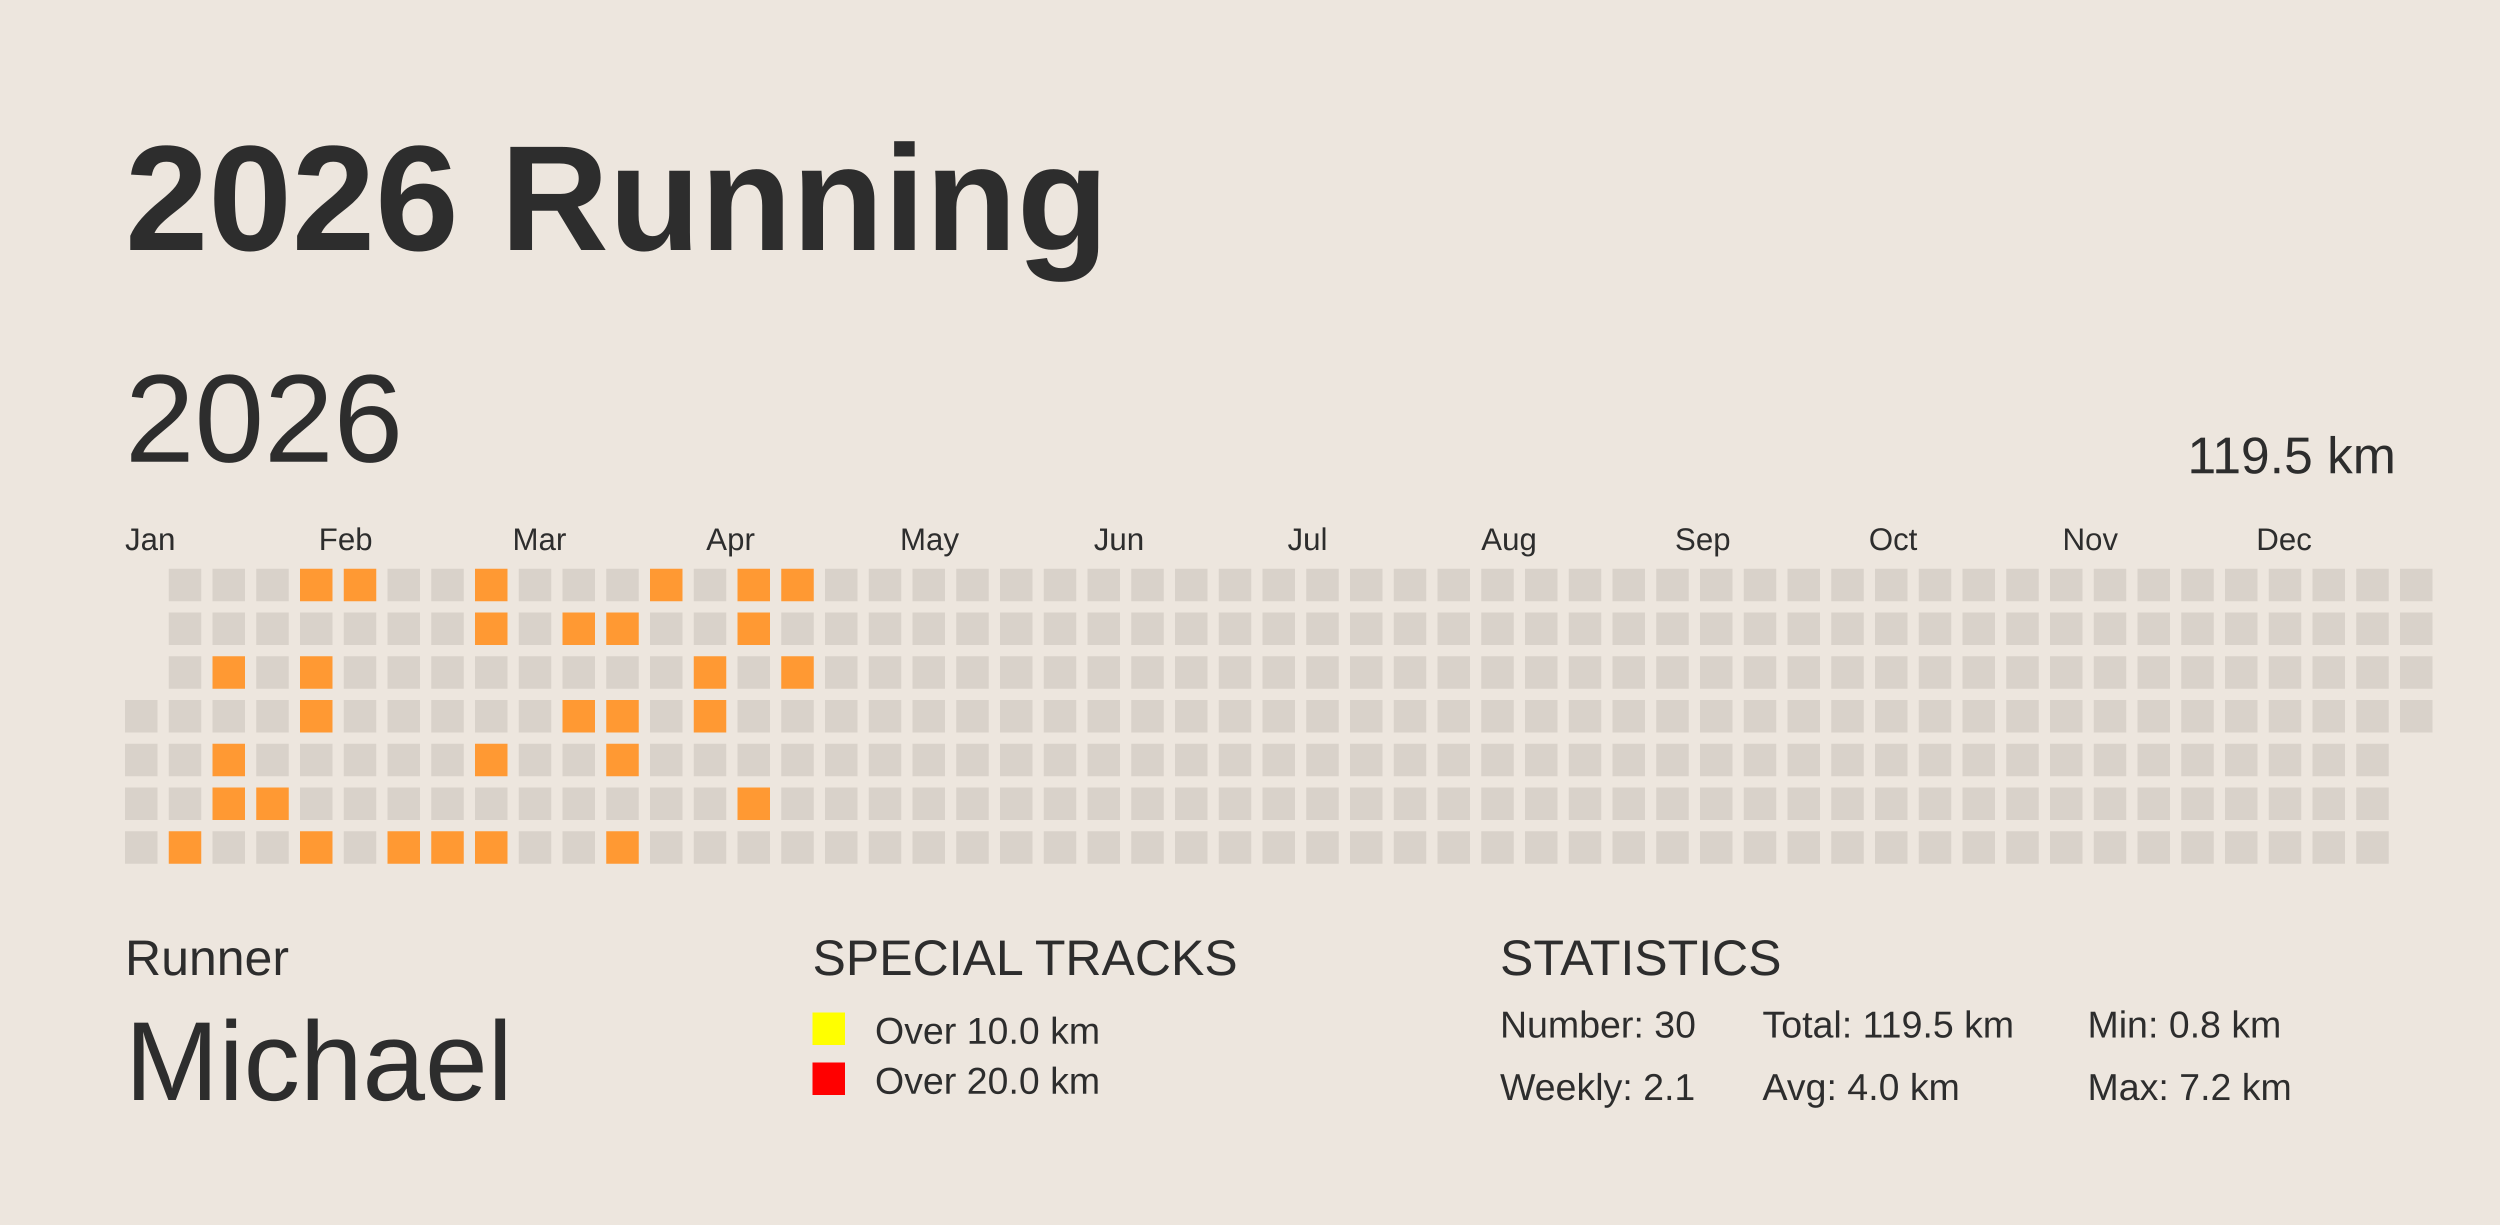
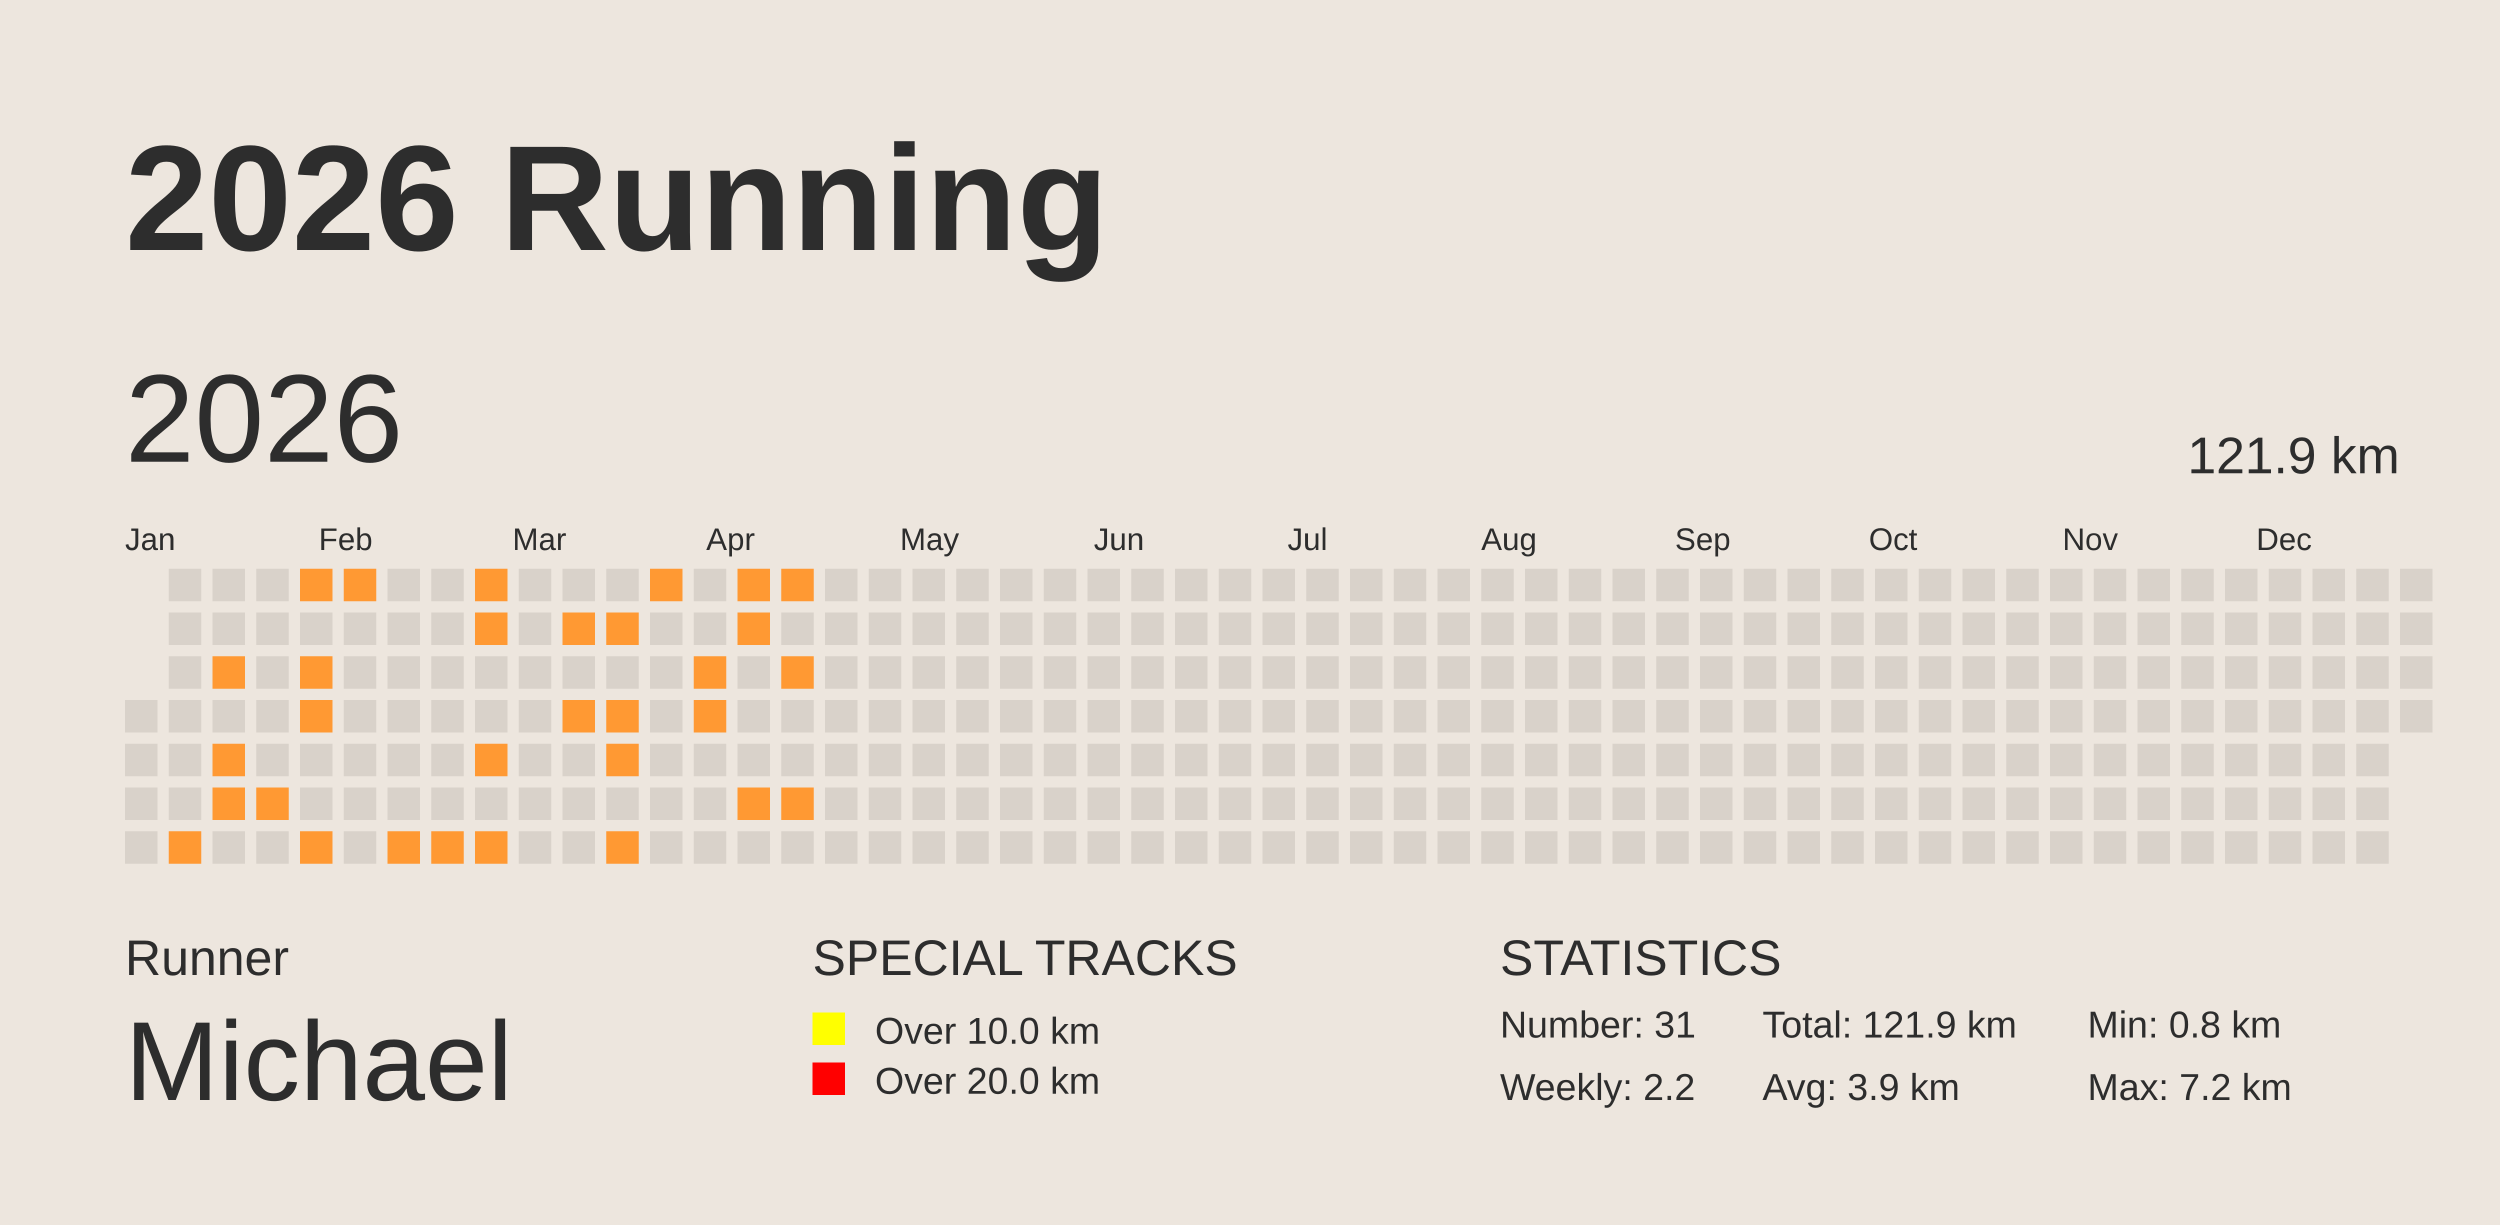
<svg xmlns="http://www.w3.org/2000/svg" baseProfile="full" height="98mm" version="1.1" viewBox="0,0,200,98" width="200mm">
  <defs />
  <rect fill="#EDE6DE" height="98" width="200" x="0" y="0" />
  <text fill="#2D2D2D" style="font-size:12px; font-family:Arial; font-weight:bold;" x="10" y="20">2026 Running</text>
  <text fill="#2D2D2D" style="font-size:4px; font-family:Arial" x="10" y="78">Runner</text>
  <text fill="#2D2D2D" style="font-size:9px; font-family:Arial" x="10" y="88">Michael</text>
  <text fill="#2D2D2D" style="font-size:4px; font-family:Arial" x="65" y="78">SPECIAL TRACKS</text>
  <rect fill="yellow" height="2.6" width="2.6" x="65" y="81" />
  <text fill="#2D2D2D" style="font-size:3px; font-family:Arial" x="70" y="83.5">Over 10.0 km</text>
  <rect fill="red" height="2.6" width="2.6" x="65" y="85" />
  <text fill="#2D2D2D" style="font-size:3px; font-family:Arial" x="70" y="87.5">Over 20.0 km</text>
  <text fill="#2D2D2D" style="font-size:4px; font-family:Arial" x="120" y="78">STATISTICS</text>
-   <text fill="#2D2D2D" style="font-size:3px; font-family:Arial" x="120" y="83">Number: 30</text>
-   <text fill="#2D2D2D" style="font-size:3px; font-family:Arial" x="120" y="88">Weekly: 2.1</text>
-   <text fill="#2D2D2D" style="font-size:3px; font-family:Arial" x="141" y="83">Total: 119.5 km</text>
-   <text fill="#2D2D2D" style="font-size:3px; font-family:Arial" x="141" y="88">Avg: 4.0 km</text>
+   <text fill="#2D2D2D" style="font-size:3px; font-family:Arial" x="120" y="83">Number: 31</text>
+   <text fill="#2D2D2D" style="font-size:3px; font-family:Arial" x="120" y="88">Weekly: 2.2</text>
+   <text fill="#2D2D2D" style="font-size:3px; font-family:Arial" x="141" y="83">Total: 121.9 km</text>
+   <text fill="#2D2D2D" style="font-size:3px; font-family:Arial" x="141" y="88">Avg: 3.9 km</text>
  <text fill="#2D2D2D" style="font-size:3px; font-family:Arial" x="167" y="83">Min: 0.8 km</text>
  <text fill="#2D2D2D" style="font-size:3px; font-family:Arial" x="167" y="88">Max: 7.2 km</text>
  <text dominant-baseline="hanging" fill="#2D2D2D" style="font-size:10.0px; font-family:Arial;" x="10" y="30">2026</text>
-   <text dominant-baseline="hanging" fill="#2D2D2D" style="font-size:4.125px; font-family:Arial;" x="175" y="35">119.5 km</text>
+   <text dominant-baseline="hanging" fill="#2D2D2D" style="font-size:4.125px; font-family:Arial;" x="175" y="35">121.9 km</text>
  <text fill="#2D2D2D" style="font-size:2.5px; font-family:Arial" x="10.0" y="44">Jan</text>
  <text fill="#2D2D2D" style="font-size:2.5px; font-family:Arial" x="25.5" y="44">Feb</text>
  <text fill="#2D2D2D" style="font-size:2.5px; font-family:Arial" x="41.0" y="44">Mar</text>
  <text fill="#2D2D2D" style="font-size:2.5px; font-family:Arial" x="56.5" y="44">Apr</text>
  <text fill="#2D2D2D" style="font-size:2.5px; font-family:Arial" x="72.0" y="44">May</text>
  <text fill="#2D2D2D" style="font-size:2.5px; font-family:Arial" x="87.5" y="44">Jun</text>
  <text fill="#2D2D2D" style="font-size:2.5px; font-family:Arial" x="103.0" y="44">Jul</text>
  <text fill="#2D2D2D" style="font-size:2.5px; font-family:Arial" x="118.5" y="44">Aug</text>
  <text fill="#2D2D2D" style="font-size:2.5px; font-family:Arial" x="134.0" y="44">Sep</text>
  <text fill="#2D2D2D" style="font-size:2.5px; font-family:Arial" x="149.5" y="44">Oct</text>
  <text fill="#2D2D2D" style="font-size:2.5px; font-family:Arial" x="165.0" y="44">Nov</text>
  <text fill="#2D2D2D" style="font-size:2.5px; font-family:Arial" x="180.5" y="44">Dec</text>
  <rect fill="#D9D2CA" height="2.6" width="2.6" x="10.0" y="56.0" />
  <rect fill="#D9D2CA" height="2.6" width="2.6" x="10.0" y="59.5" />
  <rect fill="#D9D2CA" height="2.6" width="2.6" x="10.0" y="63.0" />
  <rect fill="#D9D2CA" height="2.6" width="2.6" x="10.0" y="66.5" />
  <rect fill="#D9D2CA" height="2.6" width="2.6" x="13.5" y="45.5" />
  <rect fill="#D9D2CA" height="2.6" width="2.6" x="13.5" y="49.0" />
  <rect fill="#D9D2CA" height="2.6" width="2.6" x="13.5" y="52.5" />
  <rect fill="#D9D2CA" height="2.6" width="2.6" x="13.5" y="56.0" />
  <rect fill="#D9D2CA" height="2.6" width="2.6" x="13.5" y="59.5" />
  <rect fill="#D9D2CA" height="2.6" width="2.6" x="13.5" y="63.0" />
  <rect fill="#FF9933" height="2.6" width="2.6" x="13.5" y="66.5" />
  <rect fill="#D9D2CA" height="2.6" width="2.6" x="17.0" y="45.5" />
  <rect fill="#D9D2CA" height="2.6" width="2.6" x="17.0" y="49.0" />
  <rect fill="#FF9933" height="2.6" width="2.6" x="17.0" y="52.5" />
  <rect fill="#D9D2CA" height="2.6" width="2.6" x="17.0" y="56.0" />
  <rect fill="#FF9933" height="2.6" width="2.6" x="17.0" y="59.5" />
  <rect fill="#FF9933" height="2.6" width="2.6" x="17.0" y="63.0" />
  <rect fill="#D9D2CA" height="2.6" width="2.6" x="17.0" y="66.5" />
  <rect fill="#D9D2CA" height="2.6" width="2.6" x="20.5" y="45.5" />
  <rect fill="#D9D2CA" height="2.6" width="2.6" x="20.5" y="49.0" />
  <rect fill="#D9D2CA" height="2.6" width="2.6" x="20.5" y="52.5" />
  <rect fill="#D9D2CA" height="2.6" width="2.6" x="20.5" y="56.0" />
  <rect fill="#D9D2CA" height="2.6" width="2.6" x="20.5" y="59.5" />
  <rect fill="#FF9933" height="2.6" width="2.6" x="20.5" y="63.0" />
  <rect fill="#D9D2CA" height="2.6" width="2.6" x="20.5" y="66.5" />
  <rect fill="#FF9933" height="2.6" width="2.6" x="24.0" y="45.5" />
  <rect fill="#D9D2CA" height="2.6" width="2.6" x="24.0" y="49.0" />
  <rect fill="#FF9933" height="2.6" width="2.6" x="24.0" y="52.5" />
  <rect fill="#FF9933" height="2.6" width="2.6" x="24.0" y="56.0" />
  <rect fill="#D9D2CA" height="2.6" width="2.6" x="24.0" y="59.5" />
  <rect fill="#D9D2CA" height="2.6" width="2.6" x="24.0" y="63.0" />
  <rect fill="#FF9933" height="2.6" width="2.6" x="24.0" y="66.5" />
  <rect fill="#FF9933" height="2.6" width="2.6" x="27.5" y="45.5" />
  <rect fill="#D9D2CA" height="2.6" width="2.6" x="27.5" y="49.0" />
  <rect fill="#D9D2CA" height="2.6" width="2.6" x="27.5" y="52.5" />
  <rect fill="#D9D2CA" height="2.6" width="2.6" x="27.5" y="56.0" />
  <rect fill="#D9D2CA" height="2.6" width="2.6" x="27.5" y="59.5" />
  <rect fill="#D9D2CA" height="2.6" width="2.6" x="27.5" y="63.0" />
  <rect fill="#D9D2CA" height="2.6" width="2.6" x="27.5" y="66.5" />
  <rect fill="#D9D2CA" height="2.6" width="2.6" x="31.0" y="45.5" />
  <rect fill="#D9D2CA" height="2.6" width="2.6" x="31.0" y="49.0" />
  <rect fill="#D9D2CA" height="2.6" width="2.6" x="31.0" y="52.5" />
  <rect fill="#D9D2CA" height="2.6" width="2.6" x="31.0" y="56.0" />
  <rect fill="#D9D2CA" height="2.6" width="2.6" x="31.0" y="59.5" />
  <rect fill="#D9D2CA" height="2.6" width="2.6" x="31.0" y="63.0" />
  <rect fill="#FF9933" height="2.6" width="2.6" x="31.0" y="66.5" />
  <rect fill="#D9D2CA" height="2.6" width="2.6" x="34.5" y="45.5" />
  <rect fill="#D9D2CA" height="2.6" width="2.6" x="34.5" y="49.0" />
  <rect fill="#D9D2CA" height="2.6" width="2.6" x="34.5" y="52.5" />
  <rect fill="#D9D2CA" height="2.6" width="2.6" x="34.5" y="56.0" />
  <rect fill="#D9D2CA" height="2.6" width="2.6" x="34.5" y="59.5" />
  <rect fill="#D9D2CA" height="2.6" width="2.6" x="34.5" y="63.0" />
  <rect fill="#FF9933" height="2.6" width="2.6" x="34.5" y="66.5" />
  <rect fill="#FF9933" height="2.6" width="2.6" x="38.0" y="45.5" />
  <rect fill="#FF9933" height="2.6" width="2.6" x="38.0" y="49.0" />
  <rect fill="#D9D2CA" height="2.6" width="2.6" x="38.0" y="52.5" />
  <rect fill="#D9D2CA" height="2.6" width="2.6" x="38.0" y="56.0" />
  <rect fill="#FF9933" height="2.6" width="2.6" x="38.0" y="59.5" />
  <rect fill="#D9D2CA" height="2.6" width="2.6" x="38.0" y="63.0" />
  <rect fill="#FF9933" height="2.6" width="2.6" x="38.0" y="66.5" />
  <rect fill="#D9D2CA" height="2.6" width="2.6" x="41.5" y="45.5" />
  <rect fill="#D9D2CA" height="2.6" width="2.6" x="41.5" y="49.0" />
  <rect fill="#D9D2CA" height="2.6" width="2.6" x="41.5" y="52.5" />
  <rect fill="#D9D2CA" height="2.6" width="2.6" x="41.5" y="56.0" />
  <rect fill="#D9D2CA" height="2.6" width="2.6" x="41.5" y="59.5" />
  <rect fill="#D9D2CA" height="2.6" width="2.6" x="41.5" y="63.0" />
  <rect fill="#D9D2CA" height="2.6" width="2.6" x="41.5" y="66.5" />
  <rect fill="#D9D2CA" height="2.6" width="2.6" x="45.0" y="45.5" />
  <rect fill="#FF9933" height="2.6" width="2.6" x="45.0" y="49.0" />
  <rect fill="#D9D2CA" height="2.6" width="2.6" x="45.0" y="52.5" />
  <rect fill="#FF9933" height="2.6" width="2.6" x="45.0" y="56.0" />
  <rect fill="#D9D2CA" height="2.6" width="2.6" x="45.0" y="59.5" />
  <rect fill="#D9D2CA" height="2.6" width="2.6" x="45.0" y="63.0" />
  <rect fill="#D9D2CA" height="2.6" width="2.6" x="45.0" y="66.5" />
  <rect fill="#D9D2CA" height="2.6" width="2.6" x="48.5" y="45.5" />
  <rect fill="#FF9933" height="2.6" width="2.6" x="48.5" y="49.0" />
  <rect fill="#D9D2CA" height="2.6" width="2.6" x="48.5" y="52.5" />
  <rect fill="#FF9933" height="2.6" width="2.6" x="48.5" y="56.0" />
  <rect fill="#FF9933" height="2.6" width="2.6" x="48.5" y="59.5" />
  <rect fill="#D9D2CA" height="2.6" width="2.6" x="48.5" y="63.0" />
  <rect fill="#FF9933" height="2.6" width="2.6" x="48.5" y="66.5" />
  <rect fill="#FF9933" height="2.6" width="2.6" x="52.0" y="45.5" />
  <rect fill="#D9D2CA" height="2.6" width="2.6" x="52.0" y="49.0" />
  <rect fill="#D9D2CA" height="2.6" width="2.6" x="52.0" y="52.5" />
  <rect fill="#D9D2CA" height="2.6" width="2.6" x="52.0" y="56.0" />
  <rect fill="#D9D2CA" height="2.6" width="2.6" x="52.0" y="59.5" />
  <rect fill="#D9D2CA" height="2.6" width="2.6" x="52.0" y="63.0" />
  <rect fill="#D9D2CA" height="2.6" width="2.6" x="52.0" y="66.5" />
  <rect fill="#D9D2CA" height="2.6" width="2.6" x="55.5" y="45.5" />
  <rect fill="#D9D2CA" height="2.6" width="2.6" x="55.5" y="49.0" />
  <rect fill="#FF9933" height="2.6" width="2.6" x="55.5" y="52.5" />
  <rect fill="#FF9933" height="2.6" width="2.6" x="55.5" y="56.0" />
  <rect fill="#D9D2CA" height="2.6" width="2.6" x="55.5" y="59.5" />
  <rect fill="#D9D2CA" height="2.6" width="2.6" x="55.5" y="63.0" />
  <rect fill="#D9D2CA" height="2.6" width="2.6" x="55.5" y="66.5" />
  <rect fill="#FF9933" height="2.6" width="2.6" x="59.0" y="45.5" />
  <rect fill="#FF9933" height="2.6" width="2.6" x="59.0" y="49.0" />
  <rect fill="#D9D2CA" height="2.6" width="2.6" x="59.0" y="52.5" />
  <rect fill="#D9D2CA" height="2.6" width="2.6" x="59.0" y="56.0" />
  <rect fill="#D9D2CA" height="2.6" width="2.6" x="59.0" y="59.5" />
  <rect fill="#FF9933" height="2.6" width="2.6" x="59.0" y="63.0" />
  <rect fill="#D9D2CA" height="2.6" width="2.6" x="59.0" y="66.5" />
  <rect fill="#FF9933" height="2.6" width="2.6" x="62.5" y="45.5" />
  <rect fill="#D9D2CA" height="2.6" width="2.6" x="62.5" y="49.0" />
  <rect fill="#FF9933" height="2.6" width="2.6" x="62.5" y="52.5" />
  <rect fill="#D9D2CA" height="2.6" width="2.6" x="62.5" y="56.0" />
  <rect fill="#D9D2CA" height="2.6" width="2.6" x="62.5" y="59.5" />
-   <rect fill="#D9D2CA" height="2.6" width="2.6" x="62.5" y="63.0" />
+   <rect fill="#FF9933" height="2.6" width="2.6" x="62.5" y="63.0" />
  <rect fill="#D9D2CA" height="2.6" width="2.6" x="62.5" y="66.5" />
  <rect fill="#D9D2CA" height="2.6" width="2.6" x="66.0" y="45.5" />
  <rect fill="#D9D2CA" height="2.6" width="2.6" x="66.0" y="49.0" />
  <rect fill="#D9D2CA" height="2.6" width="2.6" x="66.0" y="52.5" />
  <rect fill="#D9D2CA" height="2.6" width="2.6" x="66.0" y="56.0" />
  <rect fill="#D9D2CA" height="2.6" width="2.6" x="66.0" y="59.5" />
  <rect fill="#D9D2CA" height="2.6" width="2.6" x="66.0" y="63.0" />
  <rect fill="#D9D2CA" height="2.6" width="2.6" x="66.0" y="66.5" />
  <rect fill="#D9D2CA" height="2.6" width="2.6" x="69.5" y="45.5" />
  <rect fill="#D9D2CA" height="2.6" width="2.6" x="69.5" y="49.0" />
  <rect fill="#D9D2CA" height="2.6" width="2.6" x="69.5" y="52.5" />
  <rect fill="#D9D2CA" height="2.6" width="2.6" x="69.5" y="56.0" />
  <rect fill="#D9D2CA" height="2.6" width="2.6" x="69.5" y="59.5" />
  <rect fill="#D9D2CA" height="2.6" width="2.6" x="69.5" y="63.0" />
  <rect fill="#D9D2CA" height="2.6" width="2.6" x="69.5" y="66.5" />
  <rect fill="#D9D2CA" height="2.6" width="2.6" x="73.0" y="45.5" />
  <rect fill="#D9D2CA" height="2.6" width="2.6" x="73.0" y="49.0" />
  <rect fill="#D9D2CA" height="2.6" width="2.6" x="73.0" y="52.5" />
  <rect fill="#D9D2CA" height="2.6" width="2.6" x="73.0" y="56.0" />
  <rect fill="#D9D2CA" height="2.6" width="2.6" x="73.0" y="59.5" />
  <rect fill="#D9D2CA" height="2.6" width="2.6" x="73.0" y="63.0" />
  <rect fill="#D9D2CA" height="2.6" width="2.6" x="73.0" y="66.5" />
  <rect fill="#D9D2CA" height="2.6" width="2.6" x="76.5" y="45.5" />
  <rect fill="#D9D2CA" height="2.6" width="2.6" x="76.5" y="49.0" />
  <rect fill="#D9D2CA" height="2.6" width="2.6" x="76.5" y="52.5" />
  <rect fill="#D9D2CA" height="2.6" width="2.6" x="76.5" y="56.0" />
  <rect fill="#D9D2CA" height="2.6" width="2.6" x="76.5" y="59.5" />
  <rect fill="#D9D2CA" height="2.6" width="2.6" x="76.5" y="63.0" />
  <rect fill="#D9D2CA" height="2.6" width="2.6" x="76.5" y="66.5" />
  <rect fill="#D9D2CA" height="2.6" width="2.6" x="80.0" y="45.5" />
  <rect fill="#D9D2CA" height="2.6" width="2.6" x="80.0" y="49.0" />
  <rect fill="#D9D2CA" height="2.6" width="2.6" x="80.0" y="52.5" />
  <rect fill="#D9D2CA" height="2.6" width="2.6" x="80.0" y="56.0" />
  <rect fill="#D9D2CA" height="2.6" width="2.6" x="80.0" y="59.5" />
  <rect fill="#D9D2CA" height="2.6" width="2.6" x="80.0" y="63.0" />
  <rect fill="#D9D2CA" height="2.6" width="2.6" x="80.0" y="66.5" />
  <rect fill="#D9D2CA" height="2.6" width="2.6" x="83.5" y="45.5" />
  <rect fill="#D9D2CA" height="2.6" width="2.6" x="83.5" y="49.0" />
  <rect fill="#D9D2CA" height="2.6" width="2.6" x="83.5" y="52.5" />
  <rect fill="#D9D2CA" height="2.6" width="2.6" x="83.5" y="56.0" />
  <rect fill="#D9D2CA" height="2.6" width="2.6" x="83.5" y="59.5" />
  <rect fill="#D9D2CA" height="2.6" width="2.6" x="83.5" y="63.0" />
  <rect fill="#D9D2CA" height="2.6" width="2.6" x="83.5" y="66.5" />
  <rect fill="#D9D2CA" height="2.6" width="2.6" x="87.0" y="45.5" />
  <rect fill="#D9D2CA" height="2.6" width="2.6" x="87.0" y="49.0" />
  <rect fill="#D9D2CA" height="2.6" width="2.6" x="87.0" y="52.5" />
  <rect fill="#D9D2CA" height="2.6" width="2.6" x="87.0" y="56.0" />
  <rect fill="#D9D2CA" height="2.6" width="2.6" x="87.0" y="59.5" />
  <rect fill="#D9D2CA" height="2.6" width="2.6" x="87.0" y="63.0" />
  <rect fill="#D9D2CA" height="2.6" width="2.6" x="87.0" y="66.5" />
  <rect fill="#D9D2CA" height="2.6" width="2.6" x="90.5" y="45.5" />
  <rect fill="#D9D2CA" height="2.6" width="2.6" x="90.5" y="49.0" />
  <rect fill="#D9D2CA" height="2.6" width="2.6" x="90.5" y="52.5" />
  <rect fill="#D9D2CA" height="2.6" width="2.6" x="90.5" y="56.0" />
  <rect fill="#D9D2CA" height="2.6" width="2.6" x="90.5" y="59.5" />
  <rect fill="#D9D2CA" height="2.6" width="2.6" x="90.5" y="63.0" />
  <rect fill="#D9D2CA" height="2.6" width="2.6" x="90.5" y="66.5" />
  <rect fill="#D9D2CA" height="2.6" width="2.6" x="94.0" y="45.5" />
  <rect fill="#D9D2CA" height="2.6" width="2.6" x="94.0" y="49.0" />
  <rect fill="#D9D2CA" height="2.6" width="2.6" x="94.0" y="52.5" />
  <rect fill="#D9D2CA" height="2.6" width="2.6" x="94.0" y="56.0" />
  <rect fill="#D9D2CA" height="2.6" width="2.6" x="94.0" y="59.5" />
  <rect fill="#D9D2CA" height="2.6" width="2.6" x="94.0" y="63.0" />
  <rect fill="#D9D2CA" height="2.6" width="2.6" x="94.0" y="66.5" />
  <rect fill="#D9D2CA" height="2.6" width="2.6" x="97.5" y="45.5" />
  <rect fill="#D9D2CA" height="2.6" width="2.6" x="97.5" y="49.0" />
  <rect fill="#D9D2CA" height="2.6" width="2.6" x="97.5" y="52.5" />
  <rect fill="#D9D2CA" height="2.6" width="2.6" x="97.5" y="56.0" />
  <rect fill="#D9D2CA" height="2.6" width="2.6" x="97.5" y="59.5" />
  <rect fill="#D9D2CA" height="2.6" width="2.6" x="97.5" y="63.0" />
  <rect fill="#D9D2CA" height="2.6" width="2.6" x="97.5" y="66.5" />
  <rect fill="#D9D2CA" height="2.6" width="2.6" x="101.0" y="45.5" />
  <rect fill="#D9D2CA" height="2.6" width="2.6" x="101.0" y="49.0" />
  <rect fill="#D9D2CA" height="2.6" width="2.6" x="101.0" y="52.5" />
  <rect fill="#D9D2CA" height="2.6" width="2.6" x="101.0" y="56.0" />
  <rect fill="#D9D2CA" height="2.6" width="2.6" x="101.0" y="59.5" />
  <rect fill="#D9D2CA" height="2.6" width="2.6" x="101.0" y="63.0" />
  <rect fill="#D9D2CA" height="2.6" width="2.6" x="101.0" y="66.5" />
  <rect fill="#D9D2CA" height="2.6" width="2.6" x="104.5" y="45.5" />
  <rect fill="#D9D2CA" height="2.6" width="2.6" x="104.5" y="49.0" />
  <rect fill="#D9D2CA" height="2.6" width="2.6" x="104.5" y="52.5" />
  <rect fill="#D9D2CA" height="2.6" width="2.6" x="104.5" y="56.0" />
  <rect fill="#D9D2CA" height="2.6" width="2.6" x="104.5" y="59.5" />
  <rect fill="#D9D2CA" height="2.6" width="2.6" x="104.5" y="63.0" />
  <rect fill="#D9D2CA" height="2.6" width="2.6" x="104.5" y="66.5" />
  <rect fill="#D9D2CA" height="2.6" width="2.6" x="108.0" y="45.5" />
  <rect fill="#D9D2CA" height="2.6" width="2.6" x="108.0" y="49.0" />
  <rect fill="#D9D2CA" height="2.6" width="2.6" x="108.0" y="52.5" />
  <rect fill="#D9D2CA" height="2.6" width="2.6" x="108.0" y="56.0" />
  <rect fill="#D9D2CA" height="2.6" width="2.6" x="108.0" y="59.5" />
  <rect fill="#D9D2CA" height="2.6" width="2.6" x="108.0" y="63.0" />
  <rect fill="#D9D2CA" height="2.6" width="2.6" x="108.0" y="66.5" />
  <rect fill="#D9D2CA" height="2.6" width="2.6" x="111.5" y="45.5" />
  <rect fill="#D9D2CA" height="2.6" width="2.6" x="111.5" y="49.0" />
  <rect fill="#D9D2CA" height="2.6" width="2.6" x="111.5" y="52.5" />
  <rect fill="#D9D2CA" height="2.6" width="2.6" x="111.5" y="56.0" />
  <rect fill="#D9D2CA" height="2.6" width="2.6" x="111.5" y="59.5" />
  <rect fill="#D9D2CA" height="2.6" width="2.6" x="111.5" y="63.0" />
  <rect fill="#D9D2CA" height="2.6" width="2.6" x="111.5" y="66.5" />
  <rect fill="#D9D2CA" height="2.6" width="2.6" x="115.0" y="45.5" />
  <rect fill="#D9D2CA" height="2.6" width="2.6" x="115.0" y="49.0" />
  <rect fill="#D9D2CA" height="2.6" width="2.6" x="115.0" y="52.5" />
  <rect fill="#D9D2CA" height="2.6" width="2.6" x="115.0" y="56.0" />
  <rect fill="#D9D2CA" height="2.6" width="2.6" x="115.0" y="59.5" />
  <rect fill="#D9D2CA" height="2.6" width="2.6" x="115.0" y="63.0" />
  <rect fill="#D9D2CA" height="2.6" width="2.6" x="115.0" y="66.5" />
  <rect fill="#D9D2CA" height="2.6" width="2.6" x="118.5" y="45.5" />
  <rect fill="#D9D2CA" height="2.6" width="2.6" x="118.5" y="49.0" />
  <rect fill="#D9D2CA" height="2.6" width="2.6" x="118.5" y="52.5" />
  <rect fill="#D9D2CA" height="2.6" width="2.6" x="118.5" y="56.0" />
  <rect fill="#D9D2CA" height="2.6" width="2.6" x="118.5" y="59.5" />
  <rect fill="#D9D2CA" height="2.6" width="2.6" x="118.5" y="63.0" />
  <rect fill="#D9D2CA" height="2.6" width="2.6" x="118.5" y="66.5" />
  <rect fill="#D9D2CA" height="2.6" width="2.6" x="122.0" y="45.5" />
  <rect fill="#D9D2CA" height="2.6" width="2.6" x="122.0" y="49.0" />
  <rect fill="#D9D2CA" height="2.6" width="2.6" x="122.0" y="52.5" />
  <rect fill="#D9D2CA" height="2.6" width="2.6" x="122.0" y="56.0" />
  <rect fill="#D9D2CA" height="2.6" width="2.6" x="122.0" y="59.5" />
  <rect fill="#D9D2CA" height="2.6" width="2.6" x="122.0" y="63.0" />
  <rect fill="#D9D2CA" height="2.6" width="2.6" x="122.0" y="66.5" />
  <rect fill="#D9D2CA" height="2.6" width="2.6" x="125.5" y="45.5" />
  <rect fill="#D9D2CA" height="2.6" width="2.6" x="125.5" y="49.0" />
  <rect fill="#D9D2CA" height="2.6" width="2.6" x="125.5" y="52.5" />
  <rect fill="#D9D2CA" height="2.6" width="2.6" x="125.5" y="56.0" />
  <rect fill="#D9D2CA" height="2.6" width="2.6" x="125.5" y="59.5" />
  <rect fill="#D9D2CA" height="2.6" width="2.6" x="125.5" y="63.0" />
  <rect fill="#D9D2CA" height="2.6" width="2.6" x="125.5" y="66.5" />
  <rect fill="#D9D2CA" height="2.6" width="2.6" x="129.0" y="45.5" />
  <rect fill="#D9D2CA" height="2.6" width="2.6" x="129.0" y="49.0" />
  <rect fill="#D9D2CA" height="2.6" width="2.6" x="129.0" y="52.5" />
  <rect fill="#D9D2CA" height="2.6" width="2.6" x="129.0" y="56.0" />
  <rect fill="#D9D2CA" height="2.6" width="2.6" x="129.0" y="59.5" />
  <rect fill="#D9D2CA" height="2.6" width="2.6" x="129.0" y="63.0" />
  <rect fill="#D9D2CA" height="2.6" width="2.6" x="129.0" y="66.5" />
  <rect fill="#D9D2CA" height="2.6" width="2.6" x="132.5" y="45.5" />
  <rect fill="#D9D2CA" height="2.6" width="2.6" x="132.5" y="49.0" />
  <rect fill="#D9D2CA" height="2.6" width="2.6" x="132.5" y="52.5" />
  <rect fill="#D9D2CA" height="2.6" width="2.6" x="132.5" y="56.0" />
  <rect fill="#D9D2CA" height="2.6" width="2.6" x="132.5" y="59.5" />
  <rect fill="#D9D2CA" height="2.6" width="2.6" x="132.5" y="63.0" />
  <rect fill="#D9D2CA" height="2.6" width="2.6" x="132.5" y="66.5" />
  <rect fill="#D9D2CA" height="2.6" width="2.6" x="136.0" y="45.5" />
  <rect fill="#D9D2CA" height="2.6" width="2.6" x="136.0" y="49.0" />
  <rect fill="#D9D2CA" height="2.6" width="2.6" x="136.0" y="52.5" />
  <rect fill="#D9D2CA" height="2.6" width="2.6" x="136.0" y="56.0" />
  <rect fill="#D9D2CA" height="2.6" width="2.6" x="136.0" y="59.5" />
  <rect fill="#D9D2CA" height="2.6" width="2.6" x="136.0" y="63.0" />
  <rect fill="#D9D2CA" height="2.6" width="2.6" x="136.0" y="66.5" />
  <rect fill="#D9D2CA" height="2.6" width="2.6" x="139.5" y="45.5" />
  <rect fill="#D9D2CA" height="2.6" width="2.6" x="139.5" y="49.0" />
  <rect fill="#D9D2CA" height="2.6" width="2.6" x="139.5" y="52.5" />
  <rect fill="#D9D2CA" height="2.6" width="2.6" x="139.5" y="56.0" />
  <rect fill="#D9D2CA" height="2.6" width="2.6" x="139.5" y="59.5" />
  <rect fill="#D9D2CA" height="2.6" width="2.6" x="139.5" y="63.0" />
  <rect fill="#D9D2CA" height="2.6" width="2.6" x="139.5" y="66.5" />
  <rect fill="#D9D2CA" height="2.6" width="2.6" x="143.0" y="45.5" />
  <rect fill="#D9D2CA" height="2.6" width="2.6" x="143.0" y="49.0" />
  <rect fill="#D9D2CA" height="2.6" width="2.6" x="143.0" y="52.5" />
  <rect fill="#D9D2CA" height="2.6" width="2.6" x="143.0" y="56.0" />
  <rect fill="#D9D2CA" height="2.6" width="2.6" x="143.0" y="59.5" />
  <rect fill="#D9D2CA" height="2.6" width="2.6" x="143.0" y="63.0" />
  <rect fill="#D9D2CA" height="2.6" width="2.6" x="143.0" y="66.5" />
  <rect fill="#D9D2CA" height="2.6" width="2.6" x="146.5" y="45.5" />
  <rect fill="#D9D2CA" height="2.6" width="2.6" x="146.5" y="49.0" />
  <rect fill="#D9D2CA" height="2.6" width="2.6" x="146.5" y="52.5" />
  <rect fill="#D9D2CA" height="2.6" width="2.6" x="146.5" y="56.0" />
  <rect fill="#D9D2CA" height="2.6" width="2.6" x="146.5" y="59.5" />
  <rect fill="#D9D2CA" height="2.6" width="2.6" x="146.5" y="63.0" />
  <rect fill="#D9D2CA" height="2.6" width="2.6" x="146.5" y="66.5" />
  <rect fill="#D9D2CA" height="2.6" width="2.6" x="150.0" y="45.5" />
  <rect fill="#D9D2CA" height="2.6" width="2.6" x="150.0" y="49.0" />
  <rect fill="#D9D2CA" height="2.6" width="2.6" x="150.0" y="52.5" />
  <rect fill="#D9D2CA" height="2.6" width="2.6" x="150.0" y="56.0" />
  <rect fill="#D9D2CA" height="2.6" width="2.6" x="150.0" y="59.5" />
  <rect fill="#D9D2CA" height="2.6" width="2.6" x="150.0" y="63.0" />
  <rect fill="#D9D2CA" height="2.6" width="2.6" x="150.0" y="66.5" />
  <rect fill="#D9D2CA" height="2.6" width="2.6" x="153.5" y="45.5" />
  <rect fill="#D9D2CA" height="2.6" width="2.6" x="153.5" y="49.0" />
  <rect fill="#D9D2CA" height="2.6" width="2.6" x="153.5" y="52.5" />
  <rect fill="#D9D2CA" height="2.6" width="2.6" x="153.5" y="56.0" />
  <rect fill="#D9D2CA" height="2.6" width="2.6" x="153.5" y="59.5" />
  <rect fill="#D9D2CA" height="2.6" width="2.6" x="153.5" y="63.0" />
  <rect fill="#D9D2CA" height="2.6" width="2.6" x="153.5" y="66.5" />
  <rect fill="#D9D2CA" height="2.6" width="2.6" x="157.0" y="45.5" />
  <rect fill="#D9D2CA" height="2.6" width="2.6" x="157.0" y="49.0" />
  <rect fill="#D9D2CA" height="2.6" width="2.6" x="157.0" y="52.5" />
  <rect fill="#D9D2CA" height="2.6" width="2.6" x="157.0" y="56.0" />
  <rect fill="#D9D2CA" height="2.6" width="2.6" x="157.0" y="59.5" />
  <rect fill="#D9D2CA" height="2.6" width="2.6" x="157.0" y="63.0" />
  <rect fill="#D9D2CA" height="2.6" width="2.6" x="157.0" y="66.5" />
  <rect fill="#D9D2CA" height="2.6" width="2.6" x="160.5" y="45.5" />
  <rect fill="#D9D2CA" height="2.6" width="2.6" x="160.5" y="49.0" />
  <rect fill="#D9D2CA" height="2.6" width="2.6" x="160.5" y="52.5" />
  <rect fill="#D9D2CA" height="2.6" width="2.6" x="160.5" y="56.0" />
  <rect fill="#D9D2CA" height="2.6" width="2.6" x="160.5" y="59.5" />
  <rect fill="#D9D2CA" height="2.6" width="2.6" x="160.5" y="63.0" />
  <rect fill="#D9D2CA" height="2.6" width="2.6" x="160.5" y="66.5" />
  <rect fill="#D9D2CA" height="2.6" width="2.6" x="164.0" y="45.5" />
  <rect fill="#D9D2CA" height="2.6" width="2.6" x="164.0" y="49.0" />
  <rect fill="#D9D2CA" height="2.6" width="2.6" x="164.0" y="52.5" />
  <rect fill="#D9D2CA" height="2.6" width="2.6" x="164.0" y="56.0" />
  <rect fill="#D9D2CA" height="2.6" width="2.6" x="164.0" y="59.5" />
  <rect fill="#D9D2CA" height="2.6" width="2.6" x="164.0" y="63.0" />
  <rect fill="#D9D2CA" height="2.6" width="2.6" x="164.0" y="66.5" />
  <rect fill="#D9D2CA" height="2.6" width="2.6" x="167.5" y="45.5" />
  <rect fill="#D9D2CA" height="2.6" width="2.6" x="167.5" y="49.0" />
  <rect fill="#D9D2CA" height="2.6" width="2.6" x="167.5" y="52.5" />
  <rect fill="#D9D2CA" height="2.6" width="2.6" x="167.5" y="56.0" />
  <rect fill="#D9D2CA" height="2.6" width="2.6" x="167.5" y="59.5" />
  <rect fill="#D9D2CA" height="2.6" width="2.6" x="167.5" y="63.0" />
  <rect fill="#D9D2CA" height="2.6" width="2.6" x="167.5" y="66.5" />
  <rect fill="#D9D2CA" height="2.6" width="2.6" x="171.0" y="45.5" />
  <rect fill="#D9D2CA" height="2.6" width="2.6" x="171.0" y="49.0" />
  <rect fill="#D9D2CA" height="2.6" width="2.6" x="171.0" y="52.5" />
  <rect fill="#D9D2CA" height="2.6" width="2.6" x="171.0" y="56.0" />
  <rect fill="#D9D2CA" height="2.6" width="2.6" x="171.0" y="59.5" />
  <rect fill="#D9D2CA" height="2.6" width="2.6" x="171.0" y="63.0" />
  <rect fill="#D9D2CA" height="2.6" width="2.6" x="171.0" y="66.5" />
  <rect fill="#D9D2CA" height="2.6" width="2.6" x="174.5" y="45.5" />
  <rect fill="#D9D2CA" height="2.6" width="2.6" x="174.5" y="49.0" />
  <rect fill="#D9D2CA" height="2.6" width="2.6" x="174.5" y="52.5" />
  <rect fill="#D9D2CA" height="2.6" width="2.6" x="174.5" y="56.0" />
  <rect fill="#D9D2CA" height="2.6" width="2.6" x="174.5" y="59.5" />
  <rect fill="#D9D2CA" height="2.6" width="2.6" x="174.5" y="63.0" />
  <rect fill="#D9D2CA" height="2.6" width="2.6" x="174.5" y="66.5" />
  <rect fill="#D9D2CA" height="2.6" width="2.6" x="178.0" y="45.5" />
  <rect fill="#D9D2CA" height="2.6" width="2.6" x="178.0" y="49.0" />
  <rect fill="#D9D2CA" height="2.6" width="2.6" x="178.0" y="52.5" />
  <rect fill="#D9D2CA" height="2.6" width="2.6" x="178.0" y="56.0" />
  <rect fill="#D9D2CA" height="2.6" width="2.6" x="178.0" y="59.5" />
  <rect fill="#D9D2CA" height="2.6" width="2.6" x="178.0" y="63.0" />
  <rect fill="#D9D2CA" height="2.6" width="2.6" x="178.0" y="66.5" />
  <rect fill="#D9D2CA" height="2.6" width="2.6" x="181.5" y="45.5" />
  <rect fill="#D9D2CA" height="2.6" width="2.6" x="181.5" y="49.0" />
  <rect fill="#D9D2CA" height="2.6" width="2.6" x="181.5" y="52.5" />
  <rect fill="#D9D2CA" height="2.6" width="2.6" x="181.5" y="56.0" />
  <rect fill="#D9D2CA" height="2.6" width="2.6" x="181.5" y="59.5" />
  <rect fill="#D9D2CA" height="2.6" width="2.6" x="181.5" y="63.0" />
  <rect fill="#D9D2CA" height="2.6" width="2.6" x="181.5" y="66.5" />
  <rect fill="#D9D2CA" height="2.6" width="2.6" x="185.0" y="45.5" />
  <rect fill="#D9D2CA" height="2.6" width="2.6" x="185.0" y="49.0" />
  <rect fill="#D9D2CA" height="2.6" width="2.6" x="185.0" y="52.5" />
  <rect fill="#D9D2CA" height="2.6" width="2.6" x="185.0" y="56.0" />
  <rect fill="#D9D2CA" height="2.6" width="2.6" x="185.0" y="59.5" />
  <rect fill="#D9D2CA" height="2.6" width="2.6" x="185.0" y="63.0" />
  <rect fill="#D9D2CA" height="2.6" width="2.6" x="185.0" y="66.5" />
  <rect fill="#D9D2CA" height="2.6" width="2.6" x="188.5" y="45.5" />
  <rect fill="#D9D2CA" height="2.6" width="2.6" x="188.5" y="49.0" />
  <rect fill="#D9D2CA" height="2.6" width="2.6" x="188.5" y="52.5" />
  <rect fill="#D9D2CA" height="2.6" width="2.6" x="188.5" y="56.0" />
  <rect fill="#D9D2CA" height="2.6" width="2.6" x="188.5" y="59.5" />
  <rect fill="#D9D2CA" height="2.6" width="2.6" x="188.5" y="63.0" />
  <rect fill="#D9D2CA" height="2.6" width="2.6" x="188.5" y="66.5" />
  <rect fill="#D9D2CA" height="2.6" width="2.6" x="192.0" y="45.5" />
  <rect fill="#D9D2CA" height="2.6" width="2.6" x="192.0" y="49.0" />
  <rect fill="#D9D2CA" height="2.6" width="2.6" x="192.0" y="52.5" />
  <rect fill="#D9D2CA" height="2.6" width="2.6" x="192.0" y="56.0" />
</svg>
